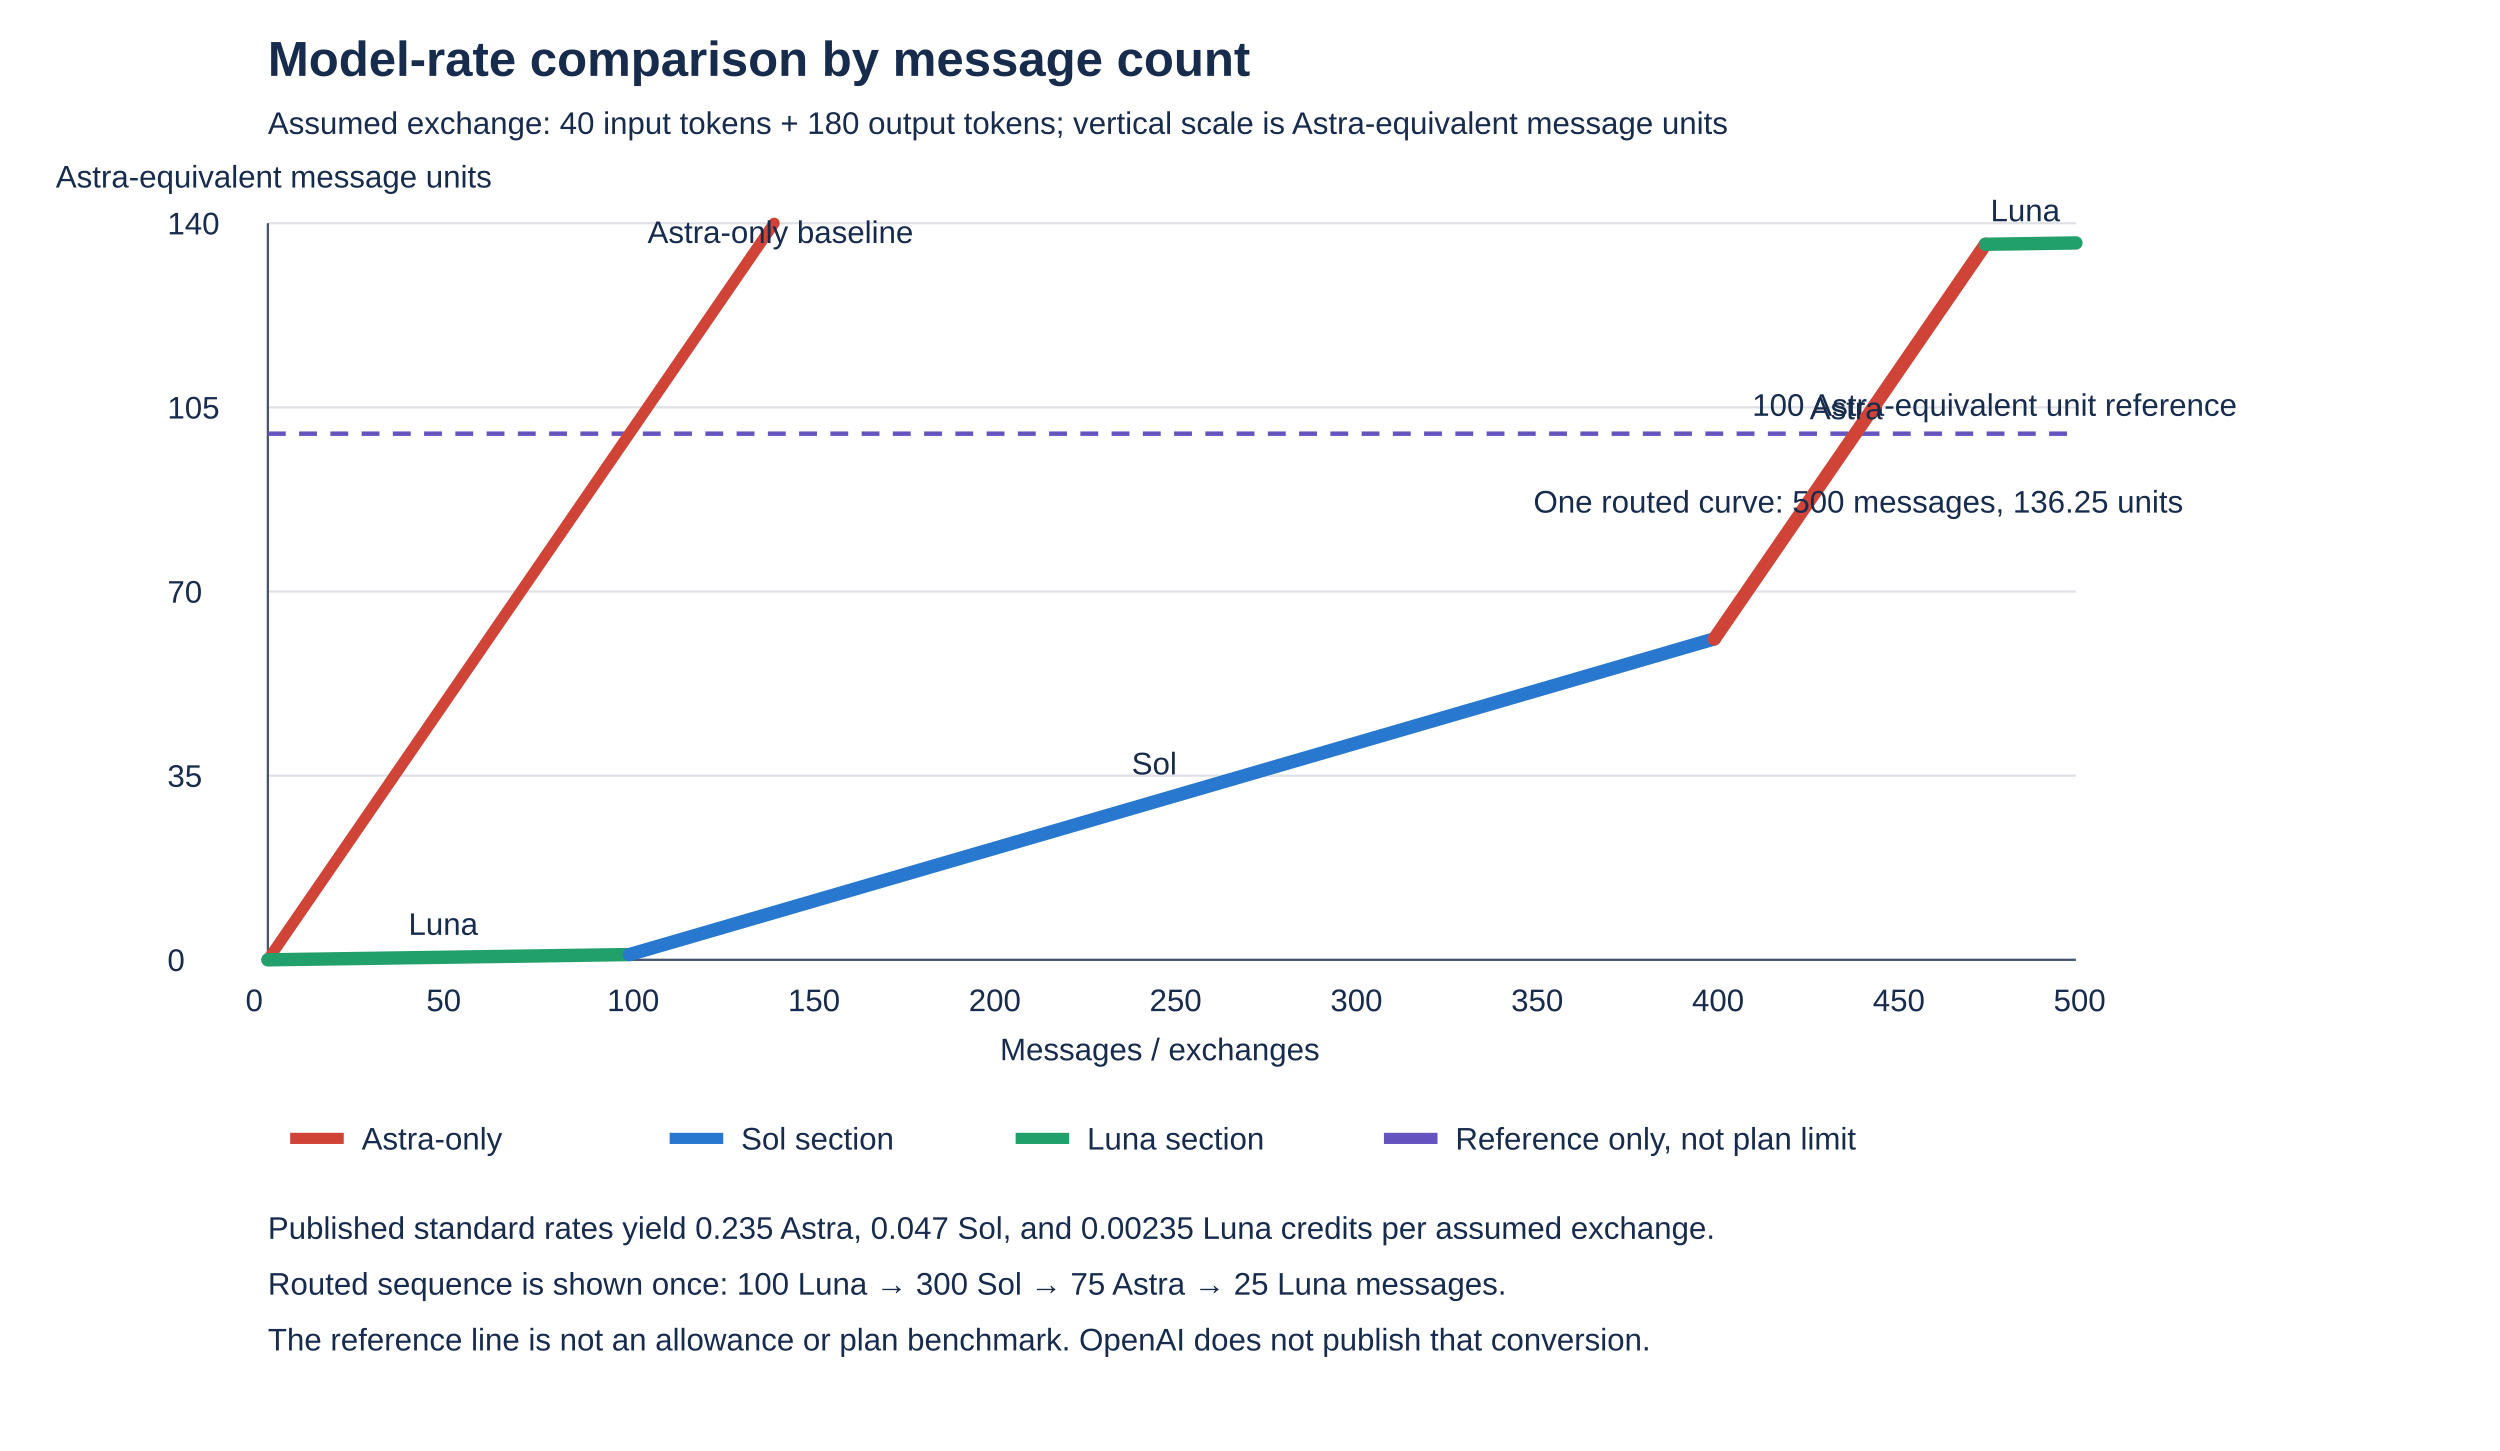
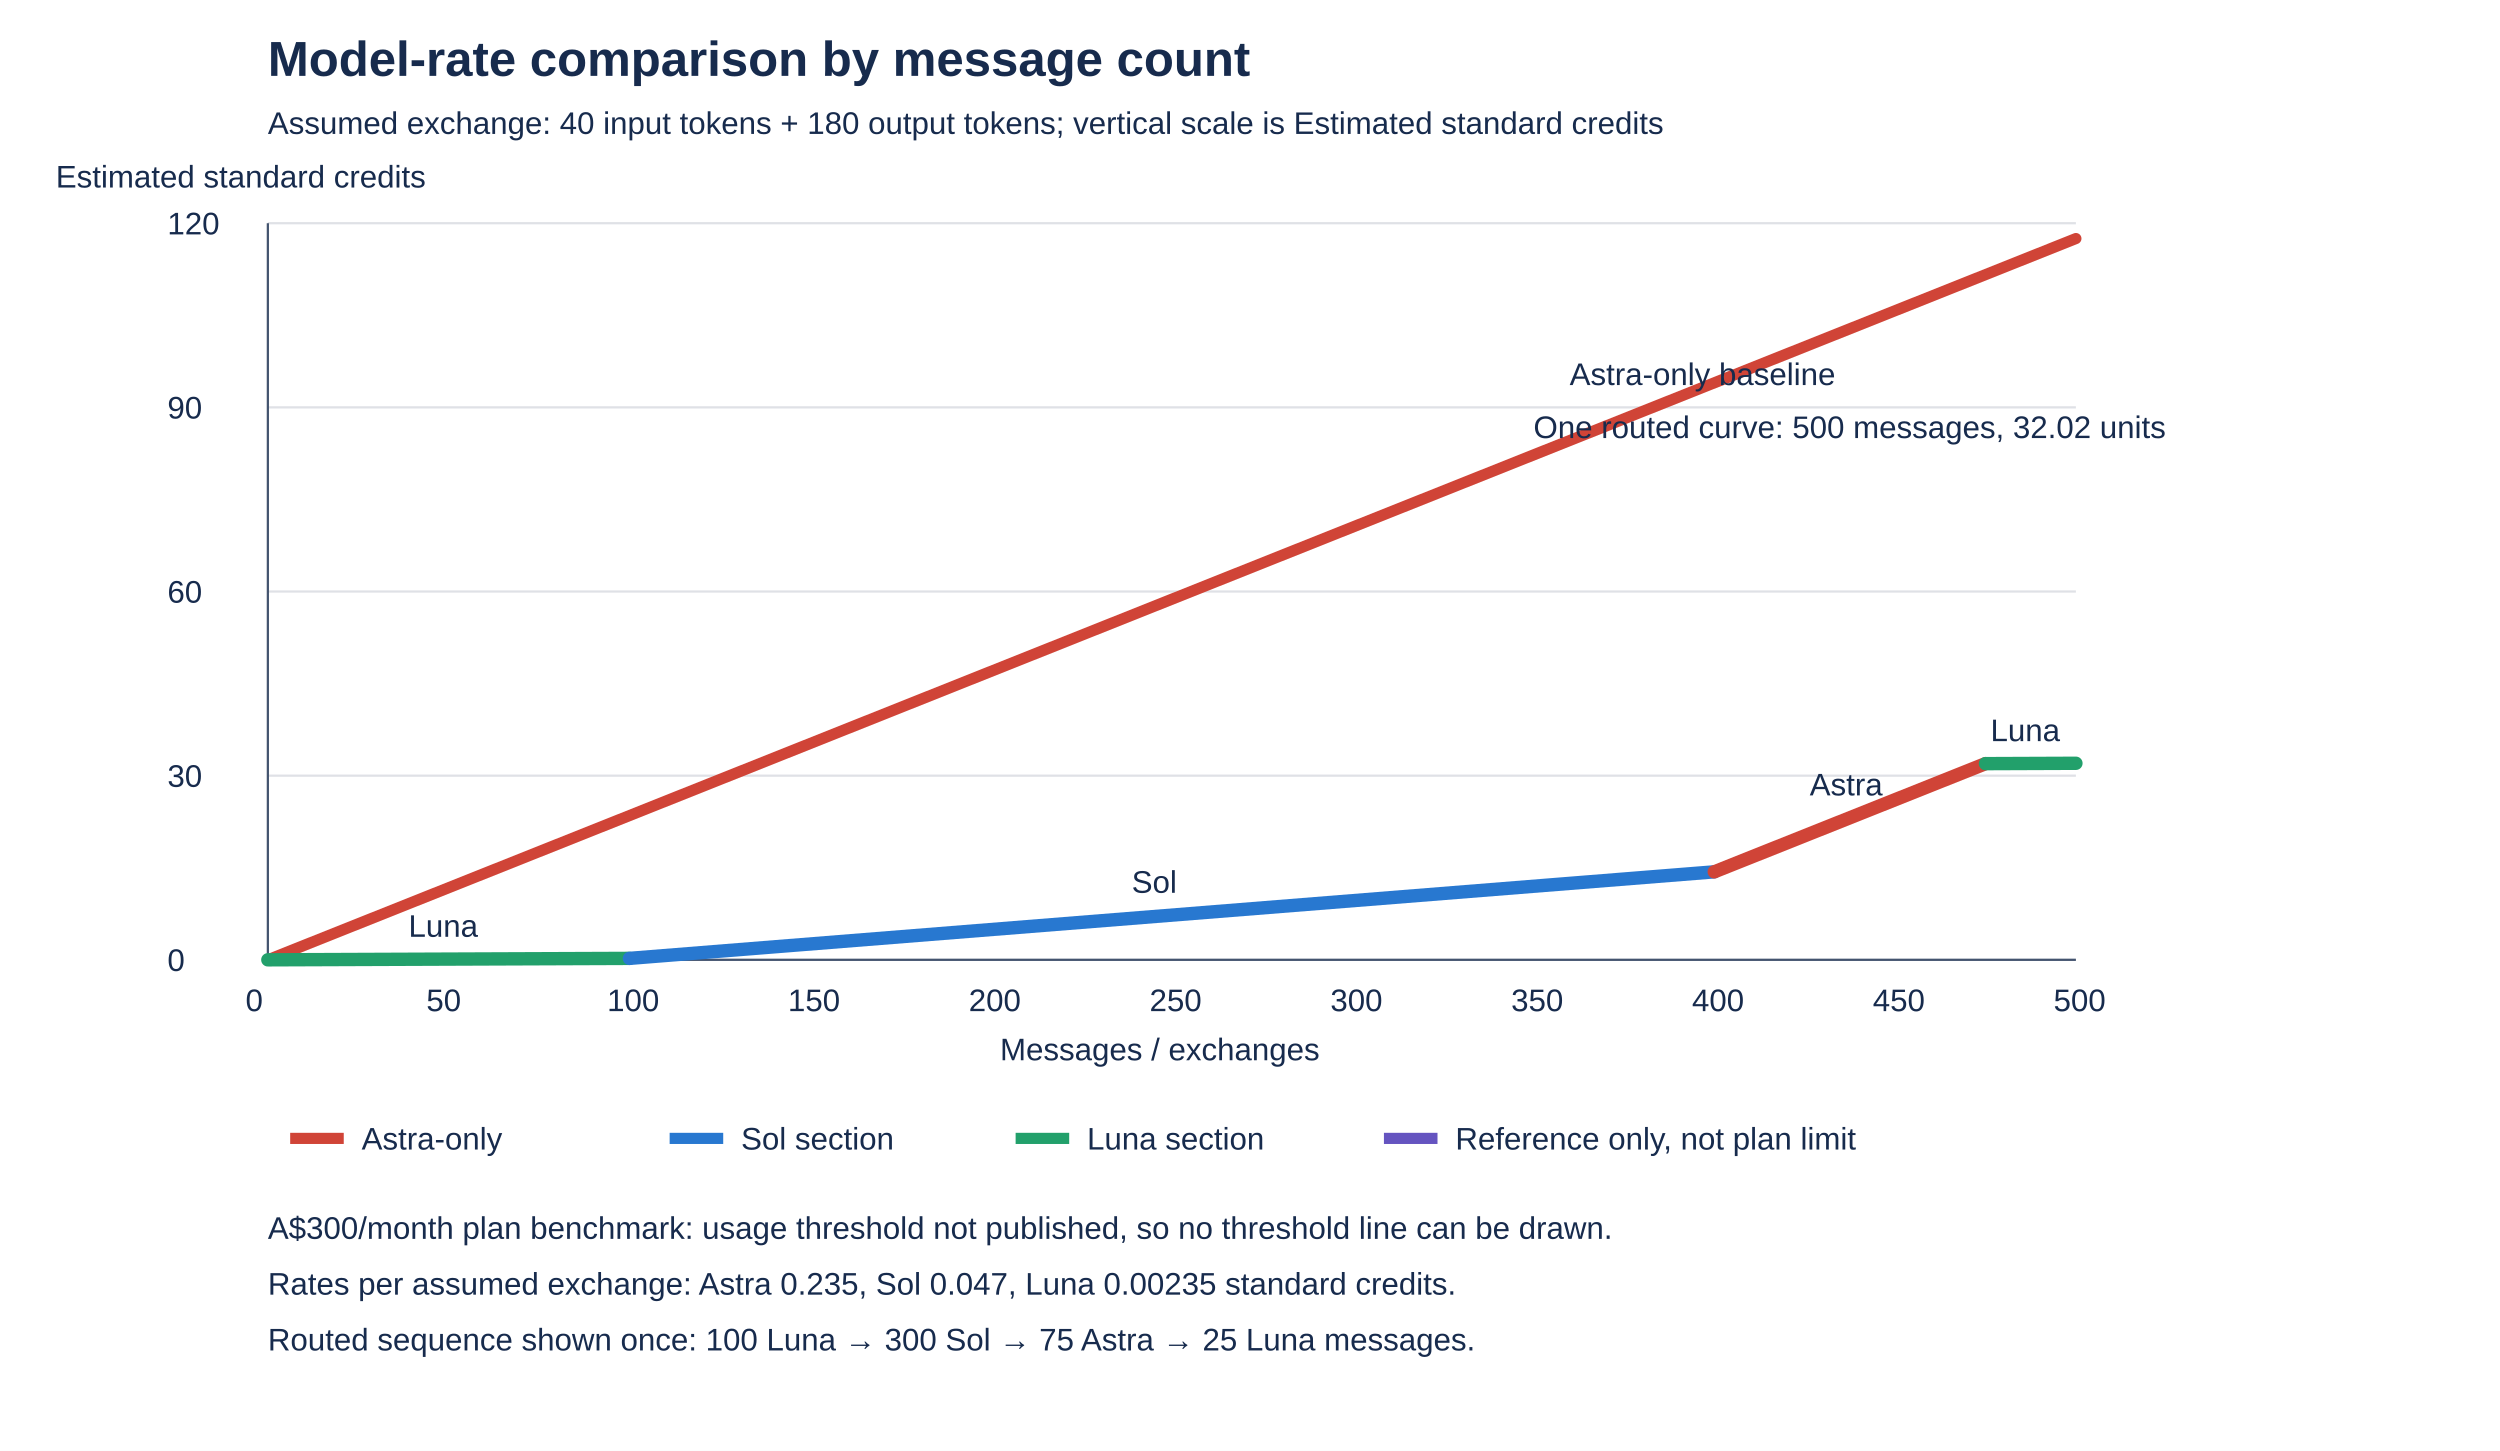
<svg xmlns="http://www.w3.org/2000/svg" width="1120" height="650" viewBox="0 0 1120 650">
  <rect width="100%" height="100%" fill="#fff" />
  <style>text{font-family:Arial,sans-serif;fill:#172b4d}.small{font-size:14px}.title{font-size:22px;font-weight:700}</style>
  <text x="120" y="34" class="title">Model-rate comparison by message count</text>
-   <text x="120" y="60" class="small">Assumed exchange: 40 input tokens + 180 output tokens; vertical scale is Astra-equivalent message units</text>
+   <text x="120" y="60" class="small">Assumed exchange: 40 input tokens + 180 output tokens; vertical scale is Estimated standard credits</text>
  <line x1="120" y1="430.0" x2="930" y2="430.0" stroke="#dfe1e6" />
  <text x="75" y="435.0" class="small">0</text>
  <line x1="120" y1="347.5" x2="930" y2="347.5" stroke="#dfe1e6" />
-   <text x="75" y="352.5" class="small">35</text>
+   <text x="75" y="352.5" class="small">30</text>
  <line x1="120" y1="265.0" x2="930" y2="265.0" stroke="#dfe1e6" />
-   <text x="75" y="270.0" class="small">70</text>
+   <text x="75" y="270.0" class="small">60</text>
  <line x1="120" y1="182.5" x2="930" y2="182.5" stroke="#dfe1e6" />
-   <text x="75" y="187.5" class="small">105</text>
+   <text x="75" y="187.5" class="small">90</text>
  <line x1="120" y1="100.0" x2="930" y2="100.0" stroke="#dfe1e6" />
-   <text x="75" y="105.0" class="small">140</text>
+   <text x="75" y="105.0" class="small">120</text>
  <line x1="120" y1="100" x2="120" y2="430" stroke="#44546f" />
  <line x1="120" y1="430" x2="930" y2="430" stroke="#44546f" />
-   <text x="25" y="84" class="small">Astra-equivalent message units</text>
+   <text x="25" y="84" class="small">Estimated standard credits</text>
  <text x="448" y="475" class="small">Messages / exchanges</text>
  <text x="110.0" y="453" class="small">0</text>
  <text x="191.0" y="453" class="small">50</text>
  <text x="272.0" y="453" class="small">100</text>
  <text x="353.0" y="453" class="small">150</text>
  <text x="434.0" y="453" class="small">200</text>
  <text x="515.0" y="453" class="small">250</text>
  <text x="596.0" y="453" class="small">300</text>
  <text x="677.0" y="453" class="small">350</text>
  <text x="758.0" y="453" class="small">400</text>
  <text x="839.0" y="453" class="small">450</text>
  <text x="920.0" y="453" class="small">500</text>
-   <line x1="120" y1="194.286" x2="930" y2="194.286" stroke="#6554c0" stroke-width="2" stroke-dasharray="8 6" />
-   <text x="785" y="186.286" class="small" fill="#6554c0">100 Astra-equivalent unit reference</text>
-   <line x1="120.0" y1="430.0" x2="346.8" y2="100.0" stroke="#d04437" stroke-width="5" stroke-linecap="round" />
-   <text x="290.1" y="108.857" class="small" fill="#d04437">Astra-only baseline</text>
-   <line x1="120.0" y1="430.0" x2="282.0" y2="427.643" stroke="#22a06b" stroke-width="6" stroke-linecap="round" />
-   <text x="183.0" y="418.821" class="small" fill="#22a06b">Luna</text>
-   <line x1="282.0" y1="427.643" x2="768.0" y2="286.214" stroke="#2878d0" stroke-width="6" stroke-linecap="round" />
-   <text x="507.0" y="346.929" class="small" fill="#2878d0">Sol</text>
-   <line x1="768.0" y1="286.214" x2="889.5" y2="109.429" stroke="#d04437" stroke-width="6" stroke-linecap="round" />
-   <text x="810.75" y="187.821" class="small" fill="#d04437">Astra</text>
-   <line x1="889.5" y1="109.429" x2="930.0" y2="108.839" stroke="#22a06b" stroke-width="6" stroke-linecap="round" />
-   <text x="891.75" y="99.134" class="small" fill="#22a06b">Luna</text>
-   <text x="687.0" y="229.643" class="small" fill="#2878d0">One routed curve: 500 messages, 136.25 units</text>
+   <line x1="120.0" y1="430.0" x2="930.0" y2="106.875" stroke="#d04437" stroke-width="5" stroke-linecap="round" />
+   <text x="703.2" y="172.5" class="small" fill="#d04437">Astra-only baseline</text>
+   <line x1="120.0" y1="430.0" x2="282.0" y2="429.354" stroke="#22a06b" stroke-width="6" stroke-linecap="round" />
+   <text x="183.0" y="419.677" class="small" fill="#22a06b">Luna</text>
+   <line x1="282.0" y1="429.354" x2="768.0" y2="390.579" stroke="#2878d0" stroke-width="6" stroke-linecap="round" />
+   <text x="507.0" y="399.966" class="small" fill="#2878d0">Sol</text>
+   <line x1="768.0" y1="390.579" x2="889.5" y2="342.11" stroke="#d04437" stroke-width="6" stroke-linecap="round" />
+   <text x="810.75" y="356.344" class="small" fill="#d04437">Astra</text>
+   <line x1="889.5" y1="342.11" x2="930.0" y2="341.948" stroke="#22a06b" stroke-width="6" stroke-linecap="round" />
+   <text x="891.75" y="332.029" class="small" fill="#22a06b">Luna</text>
+   <text x="687.0" y="196.25" class="small" fill="#2878d0">One routed curve: 500 messages, 32.02 units</text>
  <line x1="130" y1="510" x2="154" y2="510" stroke="#d04437" stroke-width="5" />
  <text x="162" y="515" class="small">Astra-only</text>
  <line x1="300" y1="510" x2="324" y2="510" stroke="#2878d0" stroke-width="5" />
  <text x="332" y="515" class="small">Sol section</text>
  <line x1="455" y1="510" x2="479" y2="510" stroke="#22a06b" stroke-width="5" />
  <text x="487" y="515" class="small">Luna section</text>
  <line x1="620" y1="510" x2="644" y2="510" stroke="#6554c0" stroke-width="5" />
  <text x="652" y="515" class="small">Reference only, not plan limit</text>
-   <text x="120" y="555" class="small">Published standard rates yield 0.235 Astra, 0.047 Sol, and 0.00235 Luna credits per assumed exchange.</text>
-   <text x="120" y="580" class="small">Routed sequence is shown once: 100 Luna → 300 Sol → 75 Astra → 25 Luna messages.</text>
-   <text x="120" y="605" class="small">The reference line is not an allowance or plan benchmark. OpenAI does not publish that conversion.</text>
+   <text x="120" y="555" class="small">A$300/month plan benchmark: usage threshold not published, so no threshold line can be drawn.</text>
+   <text x="120" y="580" class="small">Rates per assumed exchange: Astra 0.235, Sol 0.047, Luna 0.00235 standard credits.</text>
+   <text x="120" y="605" class="small">Routed sequence shown once: 100 Luna → 300 Sol → 75 Astra → 25 Luna messages.</text>
</svg>
